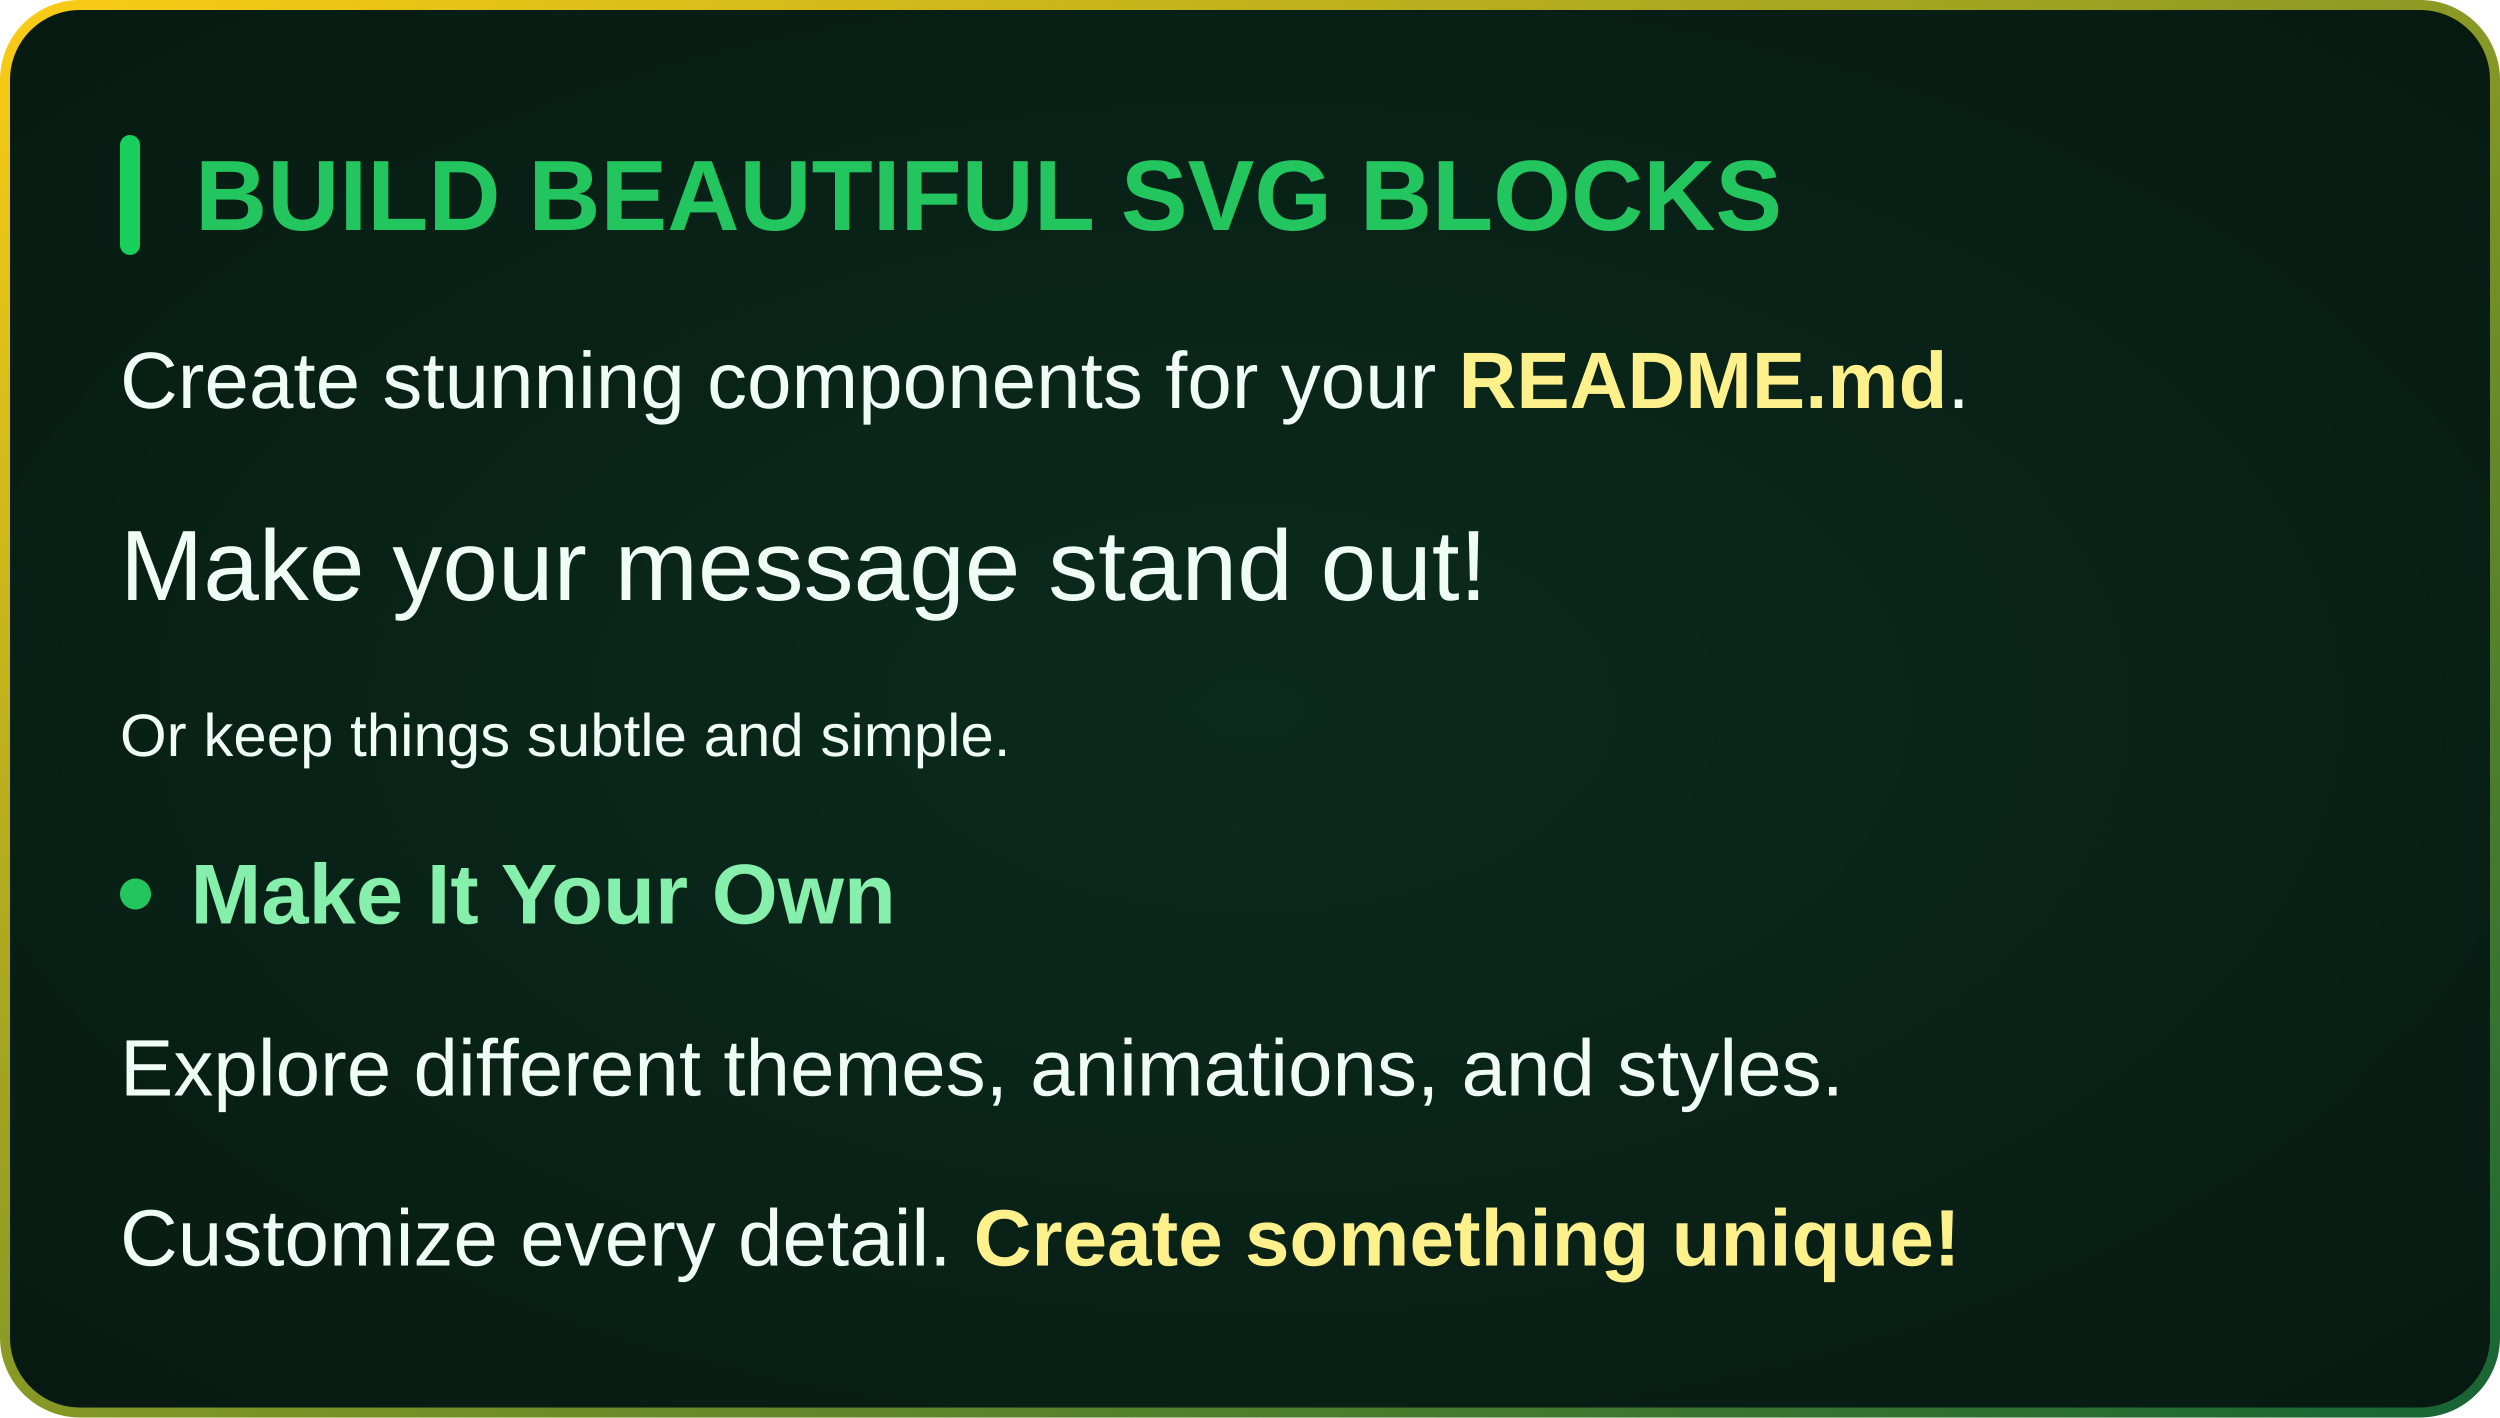
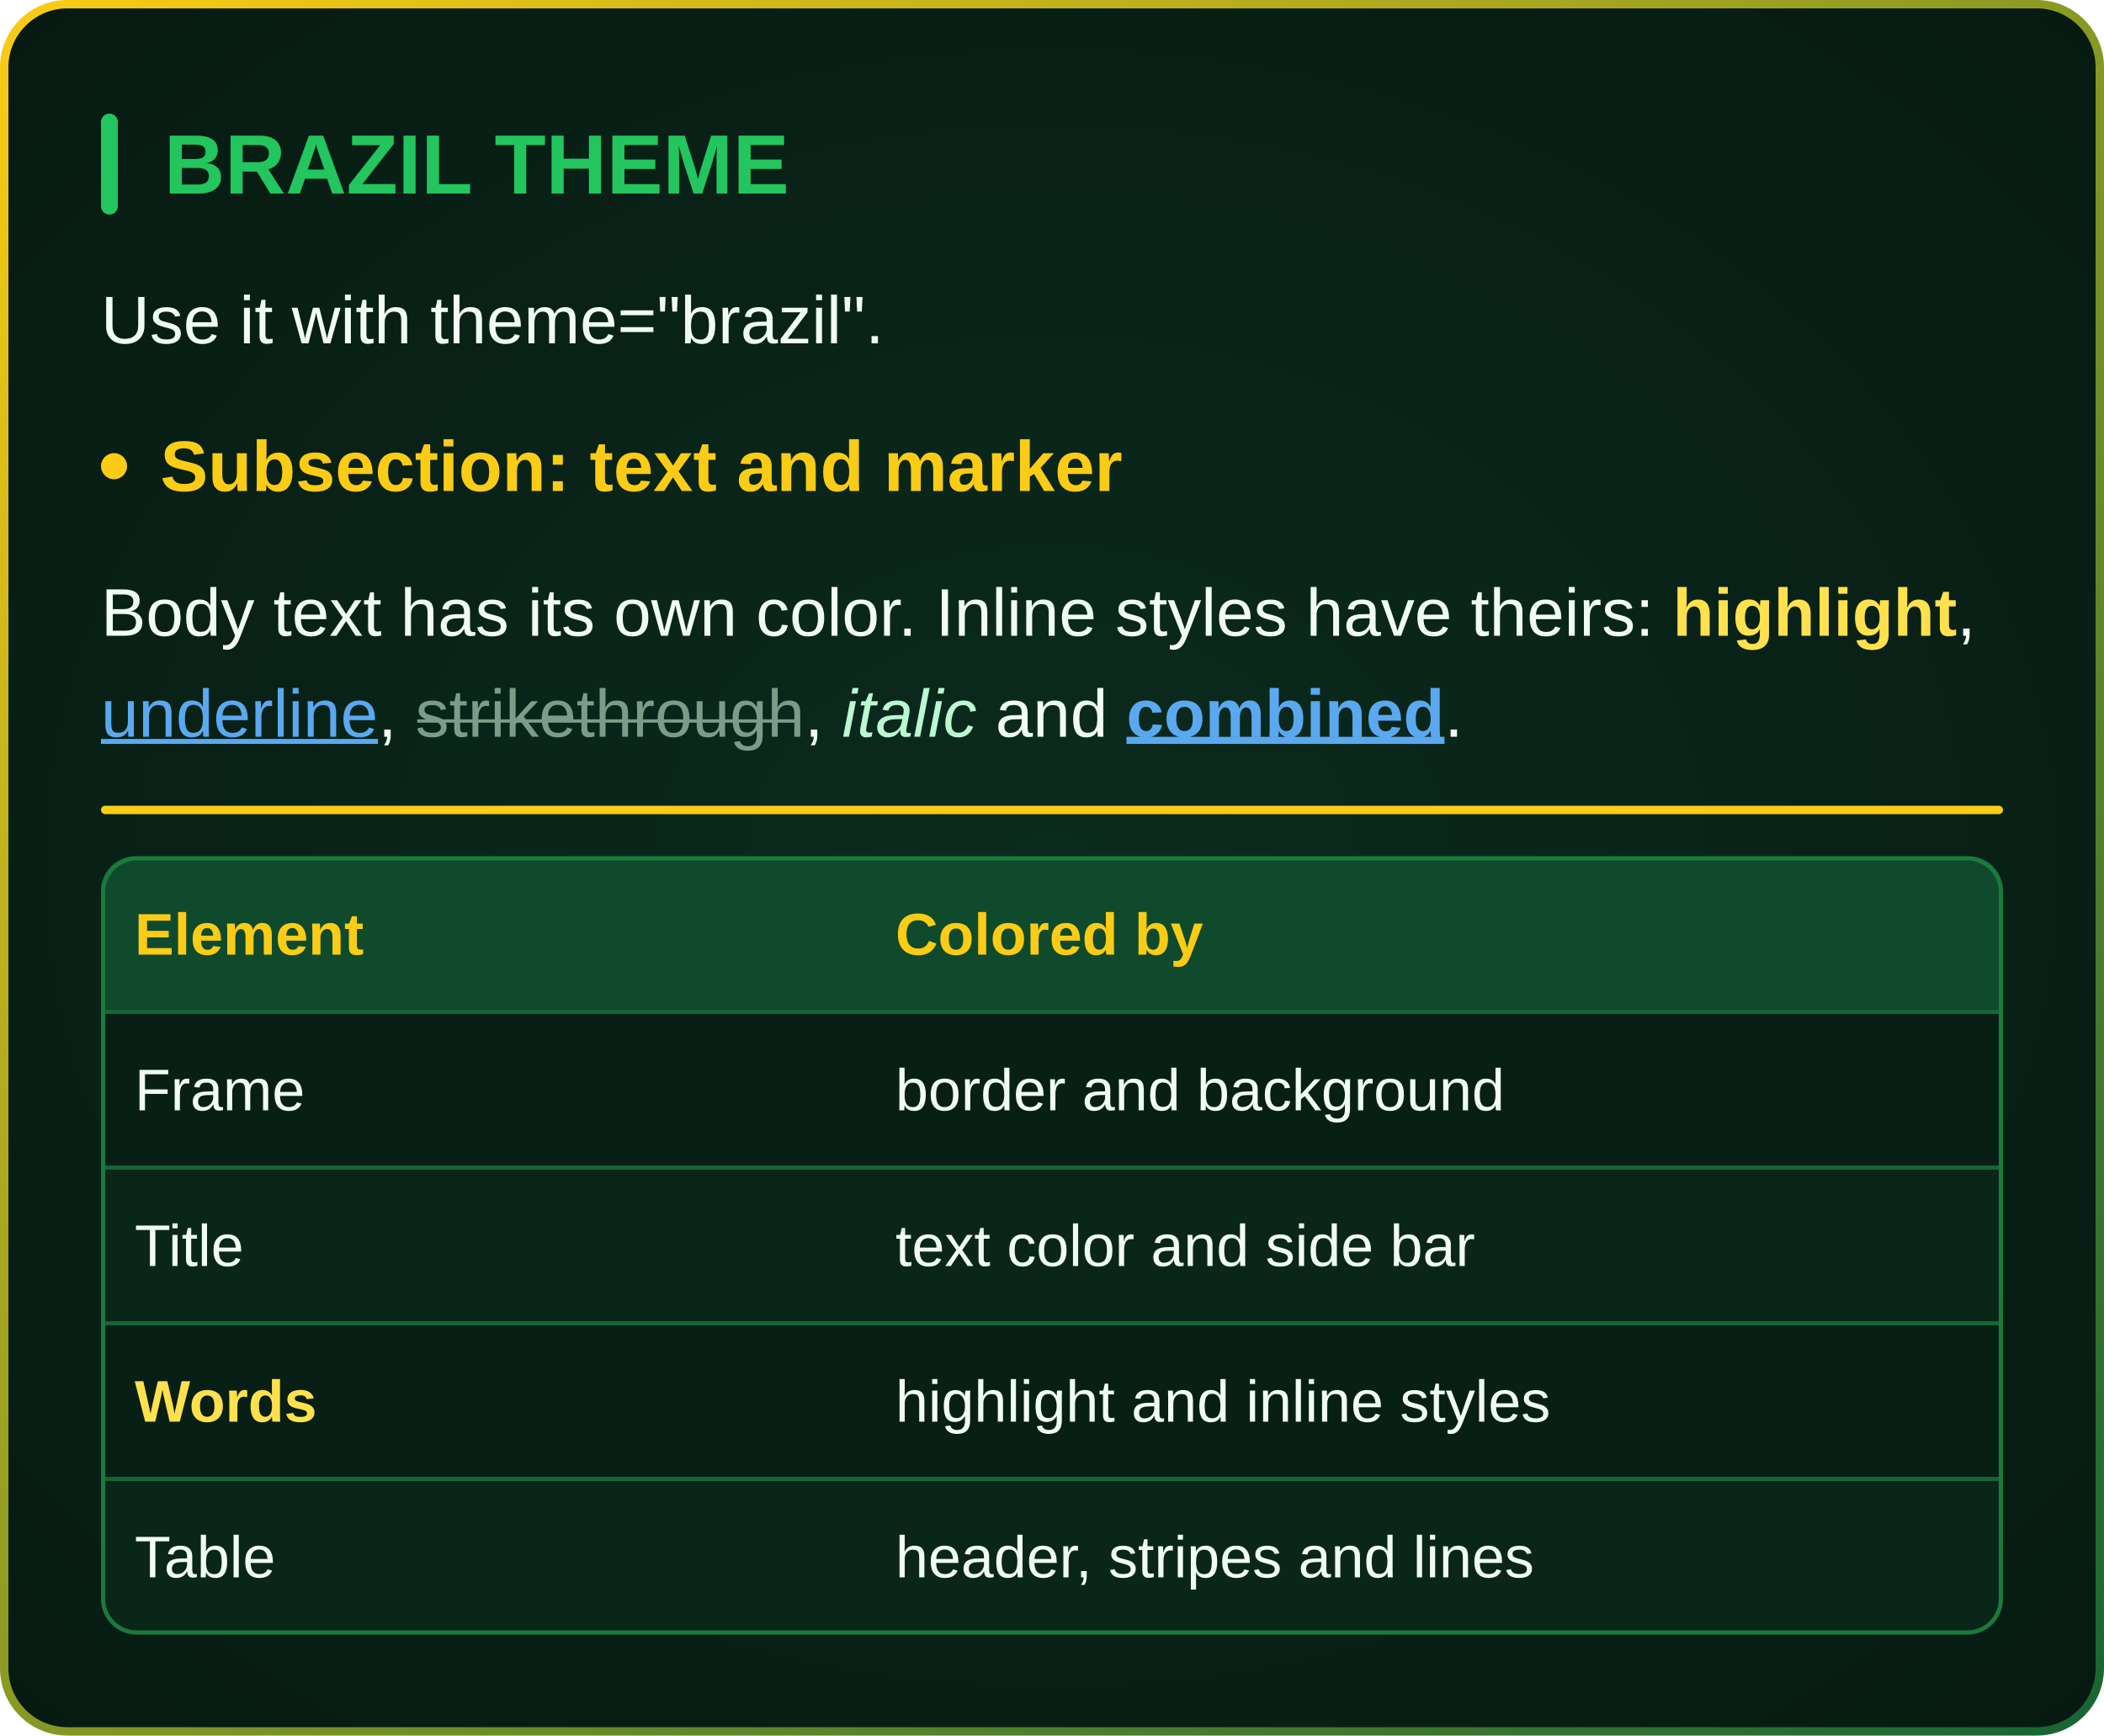
- <svg xmlns="http://www.w3.org/2000/svg" width="500" height="283.5" viewBox="0 0 500 283.5">
+ <svg xmlns="http://www.w3.org/2000/svg" width="500" height="412.5" viewBox="0 0 500 412.5">
  <style>
@keyframes entry {
-   from { opacity: 0; transform: translateY(-24px); }
-   to { opacity: 1; transform: none; }
+   from { opacity: 0; transform: translateY(-24px); } to { opacity: 1; transform: none; }
}
.entry {
  animation: entry 0.8s ease-out both;
  transform-box: fill-box;
  transform-origin: center;
}
@media (prefers-reduced-motion: reduce) {
  .entry { animation: none; }
}
</style>
  <g class="entry">
    <defs>
      <radialGradient id="background" cx="0.5" cy="0.5" r="0.7">
        <stop offset="0" stop-color="#0B2B1E" />
        <stop offset="1" stop-color="#071A12" />
      </radialGradient>
      <linearGradient id="border" x1="0" y1="0" x2="1" y2="1">
        <stop offset="0" stop-color="#FACC15" />
        <stop offset="1" stop-color="#166534" />
      </linearGradient>
    </defs>
-     <rect x="1" y="1" width="498" height="281.5" rx="15" fill="url(#background)" stroke="none" stroke-width="2" />
-     <rect x="1" y="1" width="498" height="281.5" rx="15" fill="none" stroke="url(#border)" stroke-width="2" />
+     <rect x="1" y="1" width="498" height="410.5" rx="15" fill="url(#background)" stroke="none" stroke-width="2" />
+     <rect x="1" y="1" width="498" height="410.5" rx="15" fill="none" stroke="url(#border)" stroke-width="2" />
    <g font-family="Arial, Helvetica, sans-serif">
-       <rect x="24.0" y="27.0" width="4" height="24.0" rx="2" fill="#17CF5B" />
-       <text x="39.0" y="46.0" font-size="20" fill="#22C55E" font-weight="700">BUILD BEAUTIFUL SVG BLOCKS</text>
-       <text x="24.0" y="81.6" font-size="16" fill="#F0FDF4">Create stunning components for your <tspan fill="#FEF08A" font-weight="700">README.md</tspan>.</text>
-       <text x="24.0" y="120.0" font-size="20" fill="#F0FDF4">Make your message stand out!</text>
-       <text x="24.0" y="151.2" font-size="12" fill="#F0FDF4">Or keep things subtle and simple.</text>
-       <circle cx="27.1" cy="178.8" r="3.1" fill="#22C55E" />
-       <text x="38.1" y="184.7" font-size="17" fill="#86EFAC" font-weight="700">Make It Your Own</text>
-       <text x="24.0" y="219.1" font-size="16" fill="#F0FDF4">Explore different themes, animations, and styles.</text>
-       <text x="24.0" y="253.1" font-size="16" fill="#F0FDF4">Customize every detail. <tspan fill="#FEF08A" font-weight="700">Create something unique!</tspan>
+       <rect x="24.0" y="27.0" width="4" height="24.0" rx="2" fill="#22C55E" />
+       <text x="39.0" y="46.0" font-size="20" fill="#22C55E" font-weight="700">BRAZIL THEME</text>
+       <text x="24.0" y="81.6" font-size="16" fill="#F0FDF4">Use it with theme="brazil".</text>
+       <circle cx="27.1" cy="110.8" r="3.1" fill="#FACC15" />
+       <text x="38.1" y="116.7" font-size="17" fill="#FACC15" font-weight="700">Subsection: text and marker</text>
+       <text x="24.0" y="151.1" font-size="16" fill="#F0FDF4">Body text has its own color. Inline styles have theirs: <tspan fill="#FFE14D" font-weight="700">highlight</tspan>,</text>
+       <text x="24.0" y="175.1" font-size="16" fill="#F0FDF4">
+         <tspan fill="#5AA9F0" text-decoration="underline">underline</tspan>, <tspan fill="#7A9C88" text-decoration="line-through">strikethrough</tspan>, <tspan fill="#BBF7D0" font-style="italic">italic</tspan> and <tspan fill="#5AA9F0" font-weight="700" text-decoration="underline">combined</tspan>.</text>
+       <rect x="24.0" y="191.5" width="452.0" height="2" rx="1" fill="#FACC15" />
+       <clipPath id="table-clip-24-204">
+         <rect x="24.0" y="203.5" width="452.0" height="185.0" rx="8" />
+       </clipPath>
+       <g clip-path="url(#table-clip-24-204)">
+         <rect x="24.0" y="203.5" width="452.0" height="185.0" fill="#081F16" />
+         <rect x="24.0" y="203.5" width="452.0" height="37.0" fill="#0F4A2C" />
+         <rect x="24.0" y="277.5" width="452.0" height="37.0" fill="#0A2619" />
+         <rect x="24.0" y="351.5" width="452.0" height="37.0" fill="#0A2619" />
+       </g>
+       <line x1="24.0" y1="240.5" x2="476.0" y2="240.5" stroke="#166534" stroke-width="1" />
+       <line x1="24.0" y1="277.5" x2="476.0" y2="277.5" stroke="#166534" stroke-width="1" />
+       <line x1="24.0" y1="314.5" x2="476.0" y2="314.5" stroke="#166534" stroke-width="1" />
+       <line x1="24.0" y1="351.5" x2="476.0" y2="351.5" stroke="#166534" stroke-width="1" />
+       <text x="32.0" y="226.9" font-size="14" fill="#FACC15" font-weight="700">Element</text>
+       <text x="212.8" y="226.9" font-size="14" fill="#FACC15" font-weight="700">Colored by</text>
+       <text x="32.0" y="263.9" font-size="14" fill="#F0FDF4">Frame</text>
+       <text x="212.8" y="263.9" font-size="14" fill="#F0FDF4">border and background</text>
+       <text x="32.0" y="300.9" font-size="14" fill="#F0FDF4">Title</text>
+       <text x="212.8" y="300.9" font-size="14" fill="#F0FDF4">text color and side bar</text>
+       <text x="32.0" y="337.9" font-size="14" fill="#F0FDF4">
+         <tspan fill="#FFE14D" font-weight="700">Words</tspan>
      </text>
+       <text x="212.8" y="337.9" font-size="14" fill="#F0FDF4">highlight and inline styles</text>
+       <text x="32.0" y="374.9" font-size="14" fill="#F0FDF4">Table</text>
+       <text x="212.8" y="374.9" font-size="14" fill="#F0FDF4">header, stripes and lines</text>
+       <rect x="24.5" y="204.0" width="451.0" height="184.0" rx="8" fill="none" stroke="#1B7A3C" stroke-width="1" />
    </g>
  </g>
</svg>
